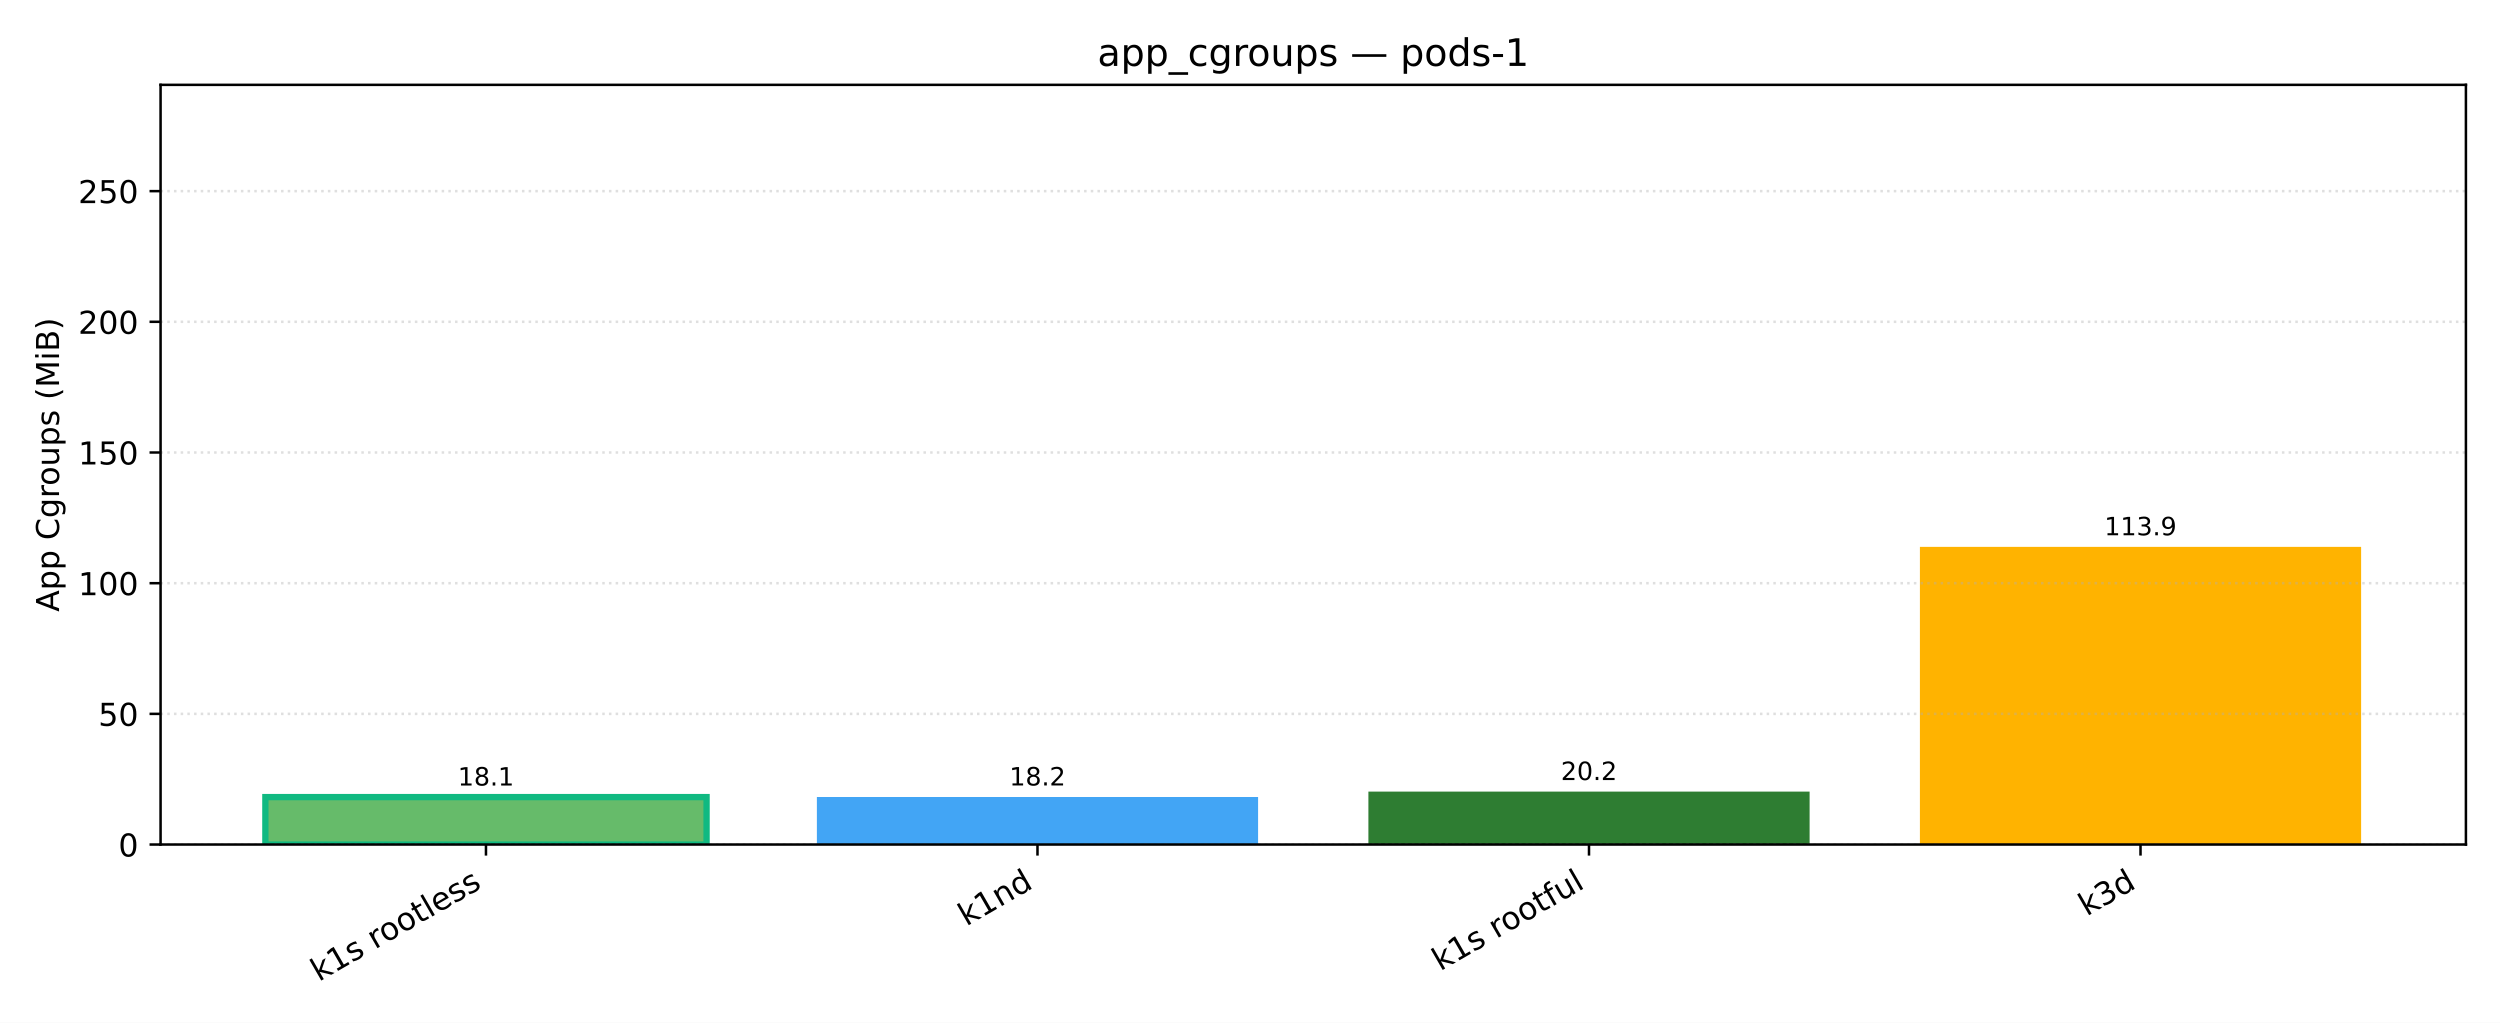
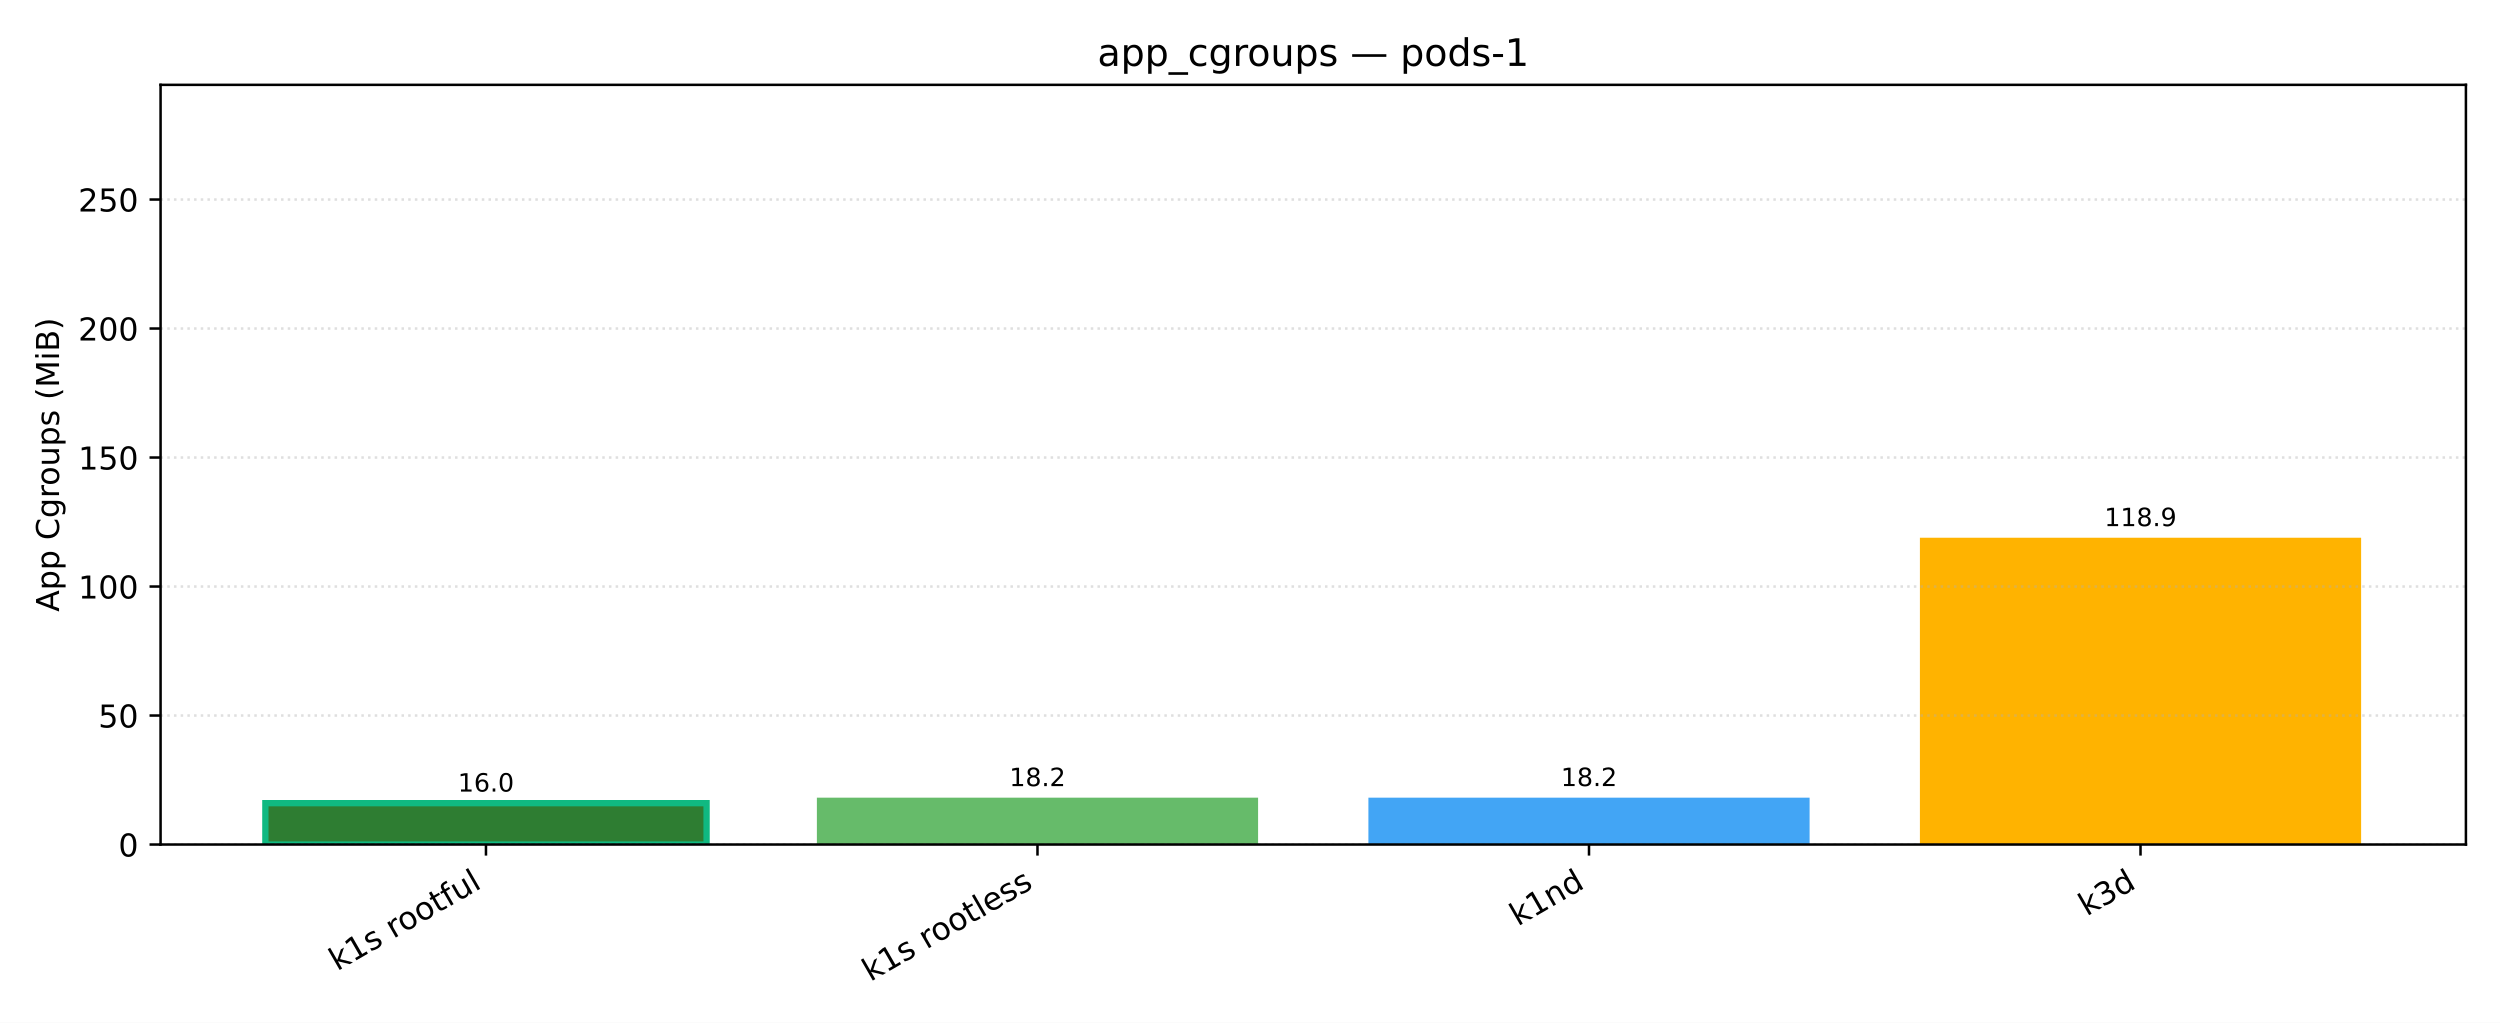
<svg xmlns="http://www.w3.org/2000/svg" xmlns:xlink="http://www.w3.org/1999/xlink" width="792pt" height="324pt" viewBox="0 0 792 324" version="1.1">
  <defs>
    <style type="text/css">*{stroke-linejoin: round; stroke-linecap: butt}</style>
  </defs>
  <g id="figure_1">
    <g id="patch_1">
      <path d="M 0 324  L 792 324  L 792 0  L 0 0  z " style="fill: #ffffff" />
    </g>
    <g id="axes_1">
      <g id="patch_2">
        <path d="M 50.87 267.545  L 781.2 267.545  L 781.2 26.88  L 50.87 26.88  z " style="fill: #ffffff" />
      </g>
      <g id="patch_3">
-         <path d="M 84.067 267.545  L 223.843 267.545  L 223.843 252.519  L 84.067 252.519  z " clip-path="url(#p96ff6d9a04)" style="fill: #66bb6a; stroke: #10b981; stroke-width: 2; stroke-linejoin: miter" />
+         <path d="M 84.067 267.545  L 223.843 267.545  L 223.843 254.436  L 84.067 254.436  z " clip-path="url(#p148381e98f)" style="fill: #2e7d32; stroke: #10b981; stroke-width: 2; stroke-linejoin: miter" />
      </g>
      <g id="patch_4">
-         <path d="M 258.787 267.545  L 398.563 267.545  L 398.563 252.5  L 258.787 252.5  z " clip-path="url(#p96ff6d9a04)" style="fill: #42a5f5" />
+         <path d="M 258.787 267.545  L 398.563 267.545  L 398.563 252.709  L 258.787 252.709  z " clip-path="url(#p148381e98f)" style="fill: #66bb6a" />
      </g>
      <g id="patch_5">
-         <path d="M 433.507 267.545  L 573.283 267.545  L 573.283 250.783  L 433.507 250.783  z " clip-path="url(#p96ff6d9a04)" style="fill: #2e7d32" />
+         <path d="M 433.507 267.545  L 573.283 267.545  L 573.283 252.693  L 433.507 252.693  z " clip-path="url(#p148381e98f)" style="fill: #42a5f5" />
      </g>
      <g id="patch_6">
-         <path d="M 608.227 267.545  L 748.003 267.545  L 748.003 173.246  L 608.227 173.246  z " clip-path="url(#p96ff6d9a04)" style="fill: #ffb300" />
+         <path d="M 608.227 267.545  L 748.003 267.545  L 748.003 170.344  L 608.227 170.344  z " clip-path="url(#p148381e98f)" style="fill: #ffb300" />
      </g>
      <g id="matplotlib.axis_1">
        <g id="xtick_1">
          <g id="line2d_1">
            <defs>
-               <path id="m97e9319b58" d="M 0 0  L 0 3.5  " style="stroke: #000000; stroke-width: 0.8" />
+               <path id="m6d80a4c793" d="M 0 0  L 0 3.5  " style="stroke: #000000; stroke-width: 0.8" />
            </defs>
            <g>
-               <use xlink:href="#m97e9319b58" x="153.955" y="267.545" style="stroke: #000000; stroke-width: 0.8" />
+               <use xlink:href="#m6d80a4c793" x="153.955" y="267.545" style="stroke: #000000; stroke-width: 0.8" />
            </g>
          </g>
          <g id="text_1">
-             <g transform="translate(101.0103 311.0931) rotate(-30) scale(0.1 -0.1)">
+             <g transform="translate(106.8249 307.7361) rotate(-30) scale(0.1 -0.1)">
              <defs>
                <path id="DejaVuSans-6b" d="M 581 4863  L 1159 4863  L 1159 1991  L 2875 3500  L 3609 3500  L 1753 1863  L 3688 0  L 2938 0  L 1159 1709  L 1159 0  L 581 0  L 581 4863  z " transform="scale(0.015625)" />
                <path id="DejaVuSans-31" d="M 794 531  L 1825 531  L 1825 4091  L 703 3866  L 703 4441  L 1819 4666  L 2450 4666  L 2450 531  L 3481 531  L 3481 0  L 794 0  L 794 531  z " transform="scale(0.015625)" />
                <path id="DejaVuSans-73" d="M 2834 3397  L 2834 2853  Q 2591 2978 2328 3040  Q 2066 3103 1784 3103  Q 1356 3103 1142 2972  Q 928 2841 928 2578  Q 928 2378 1081 2264  Q 1234 2150 1697 2047  L 1894 2003  Q 2506 1872 2764 1633  Q 3022 1394 3022 966  Q 3022 478 2636 193  Q 2250 -91 1575 -91  Q 1294 -91 989 -36  Q 684 19 347 128  L 347 722  Q 666 556 975 473  Q 1284 391 1588 391  Q 1994 391 2212 530  Q 2431 669 2431 922  Q 2431 1156 2273 1281  Q 2116 1406 1581 1522  L 1381 1569  Q 847 1681 609 1914  Q 372 2147 372 2553  Q 372 3047 722 3315  Q 1072 3584 1716 3584  Q 2034 3584 2315 3537  Q 2597 3491 2834 3397  z " transform="scale(0.015625)" />
                <path id="DejaVuSans-20" transform="scale(0.015625)" />
                <path id="DejaVuSans-72" d="M 2631 2963  Q 2534 3019 2420 3045  Q 2306 3072 2169 3072  Q 1681 3072 1420 2755  Q 1159 2438 1159 1844  L 1159 0  L 581 0  L 581 3500  L 1159 3500  L 1159 2956  Q 1341 3275 1631 3429  Q 1922 3584 2338 3584  Q 2397 3584 2469 3576  Q 2541 3569 2628 3553  L 2631 2963  z " transform="scale(0.015625)" />
                <path id="DejaVuSans-6f" d="M 1959 3097  Q 1497 3097 1228 2736  Q 959 2375 959 1747  Q 959 1119 1226 758  Q 1494 397 1959 397  Q 2419 397 2687 759  Q 2956 1122 2956 1747  Q 2956 2369 2687 2733  Q 2419 3097 1959 3097  z M 1959 3584  Q 2709 3584 3137 3096  Q 3566 2609 3566 1747  Q 3566 888 3137 398  Q 2709 -91 1959 -91  Q 1206 -91 779 398  Q 353 888 353 1747  Q 353 2609 779 3096  Q 1206 3584 1959 3584  z " transform="scale(0.015625)" />
                <path id="DejaVuSans-74" d="M 1172 4494  L 1172 3500  L 2356 3500  L 2356 3053  L 1172 3053  L 1172 1153  Q 1172 725 1289 603  Q 1406 481 1766 481  L 2356 481  L 2356 0  L 1766 0  Q 1100 0 847 248  Q 594 497 594 1153  L 594 3053  L 172 3053  L 172 3500  L 594 3500  L 594 4494  L 1172 4494  z " transform="scale(0.015625)" />
+                 <path id="DejaVuSans-66" d="M 2375 4863  L 2375 4384  L 1825 4384  Q 1516 4384 1395 4259  Q 1275 4134 1275 3809  L 1275 3500  L 2222 3500  L 2222 3053  L 1275 3053  L 1275 0  L 697 0  L 697 3053  L 147 3053  L 147 3500  L 697 3500  L 697 3744  Q 697 4328 969 4595  Q 1241 4863 1831 4863  L 2375 4863  z " transform="scale(0.015625)" />
+                 <path id="DejaVuSans-75" d="M 544 1381  L 544 3500  L 1119 3500  L 1119 1403  Q 1119 906 1312 657  Q 1506 409 1894 409  Q 2359 409 2629 706  Q 2900 1003 2900 1516  L 2900 3500  L 3475 3500  L 3475 0  L 2900 0  L 2900 538  Q 2691 219 2414 64  Q 2138 -91 1772 -91  Q 1169 -91 856 284  Q 544 659 544 1381  z M 1991 3584  L 1991 3584  z " transform="scale(0.015625)" />
                <path id="DejaVuSans-6c" d="M 603 4863  L 1178 4863  L 1178 0  L 603 0  L 603 4863  z " transform="scale(0.015625)" />
+               </defs>
+               <use xlink:href="#DejaVuSans-6b" />
+               <use xlink:href="#DejaVuSans-31" transform="translate(57.91016 0)" />
+               <use xlink:href="#DejaVuSans-73" transform="translate(121.5332 0)" />
+               <use xlink:href="#DejaVuSans-20" transform="translate(173.6328 0)" />
+               <use xlink:href="#DejaVuSans-72" transform="translate(205.4199 0)" />
+               <use xlink:href="#DejaVuSans-6f" transform="translate(244.2832 0)" />
+               <use xlink:href="#DejaVuSans-6f" transform="translate(305.4648 0)" />
+               <use xlink:href="#DejaVuSans-74" transform="translate(366.6465 0)" />
+               <use xlink:href="#DejaVuSans-66" transform="translate(405.8555 0)" />
+               <use xlink:href="#DejaVuSans-75" transform="translate(441.0605 0)" />
+               <use xlink:href="#DejaVuSans-6c" transform="translate(504.4395 0)" />
+             </g>
+           </g>
+         </g>
+         <g id="xtick_2">
+           <g id="line2d_2">
+             <g>
+               <use xlink:href="#m6d80a4c793" x="328.675" y="267.545" style="stroke: #000000; stroke-width: 0.8" />
+             </g>
+           </g>
+           <g id="text_2">
+             <g transform="translate(275.7304 311.0931) rotate(-30) scale(0.1 -0.1)">
+               <defs>
                <path id="DejaVuSans-65" d="M 3597 1894  L 3597 1613  L 953 1613  Q 991 1019 1311 708  Q 1631 397 2203 397  Q 2534 397 2845 478  Q 3156 559 3463 722  L 3463 178  Q 3153 47 2828 -22  Q 2503 -91 2169 -91  Q 1331 -91 842 396  Q 353 884 353 1716  Q 353 2575 817 3079  Q 1281 3584 2069 3584  Q 2775 3584 3186 3129  Q 3597 2675 3597 1894  z M 3022 2063  Q 3016 2534 2758 2815  Q 2500 3097 2075 3097  Q 1594 3097 1305 2825  Q 1016 2553 972 2059  L 3022 2063  z " transform="scale(0.015625)" />
              </defs>
              <use xlink:href="#DejaVuSans-6b" />
              <use xlink:href="#DejaVuSans-31" transform="translate(57.91016 0)" />
              <use xlink:href="#DejaVuSans-73" transform="translate(121.5332 0)" />
              <use xlink:href="#DejaVuSans-20" transform="translate(173.6328 0)" />
              <use xlink:href="#DejaVuSans-72" transform="translate(205.4199 0)" />
              <use xlink:href="#DejaVuSans-6f" transform="translate(244.2832 0)" />
              <use xlink:href="#DejaVuSans-6f" transform="translate(305.4648 0)" />
              <use xlink:href="#DejaVuSans-74" transform="translate(366.6465 0)" />
              <use xlink:href="#DejaVuSans-6c" transform="translate(405.8555 0)" />
              <use xlink:href="#DejaVuSans-65" transform="translate(433.6387 0)" />
              <use xlink:href="#DejaVuSans-73" transform="translate(495.1621 0)" />
              <use xlink:href="#DejaVuSans-73" transform="translate(547.2617 0)" />
            </g>
          </g>
        </g>
-         <g id="xtick_2">
-           <g id="line2d_2">
-             <g>
-               <use xlink:href="#m97e9319b58" x="328.675" y="267.545" style="stroke: #000000; stroke-width: 0.8" />
-             </g>
-           </g>
-           <g id="text_2">
-             <g transform="translate(306.1238 293.5454) rotate(-30) scale(0.1 -0.1)">
+         <g id="xtick_3">
+           <g id="line2d_3">
+             <g>
+               <use xlink:href="#m6d80a4c793" x="503.395" y="267.545" style="stroke: #000000; stroke-width: 0.8" />
+             </g>
+           </g>
+           <g id="text_3">
+             <g transform="translate(480.8439 293.5454) rotate(-30) scale(0.1 -0.1)">
              <defs>
                <path id="DejaVuSans-6e" d="M 3513 2113  L 3513 0  L 2938 0  L 2938 2094  Q 2938 2591 2744 2837  Q 2550 3084 2163 3084  Q 1697 3084 1428 2787  Q 1159 2491 1159 1978  L 1159 0  L 581 0  L 581 3500  L 1159 3500  L 1159 2956  Q 1366 3272 1645 3428  Q 1925 3584 2291 3584  Q 2894 3584 3203 3211  Q 3513 2838 3513 2113  z " transform="scale(0.015625)" />
                <path id="DejaVuSans-64" d="M 2906 2969  L 2906 4863  L 3481 4863  L 3481 0  L 2906 0  L 2906 525  Q 2725 213 2448 61  Q 2172 -91 1784 -91  Q 1150 -91 751 415  Q 353 922 353 1747  Q 353 2572 751 3078  Q 1150 3584 1784 3584  Q 2172 3584 2448 3432  Q 2725 3281 2906 2969  z M 947 1747  Q 947 1113 1208 752  Q 1469 391 1925 391  Q 2381 391 2643 752  Q 2906 1113 2906 1747  Q 2906 2381 2643 2742  Q 2381 3103 1925 3103  Q 1469 3103 1208 2742  Q 947 2381 947 1747  z " transform="scale(0.015625)" />
              </defs>
              <use xlink:href="#DejaVuSans-6b" />
              <use xlink:href="#DejaVuSans-31" transform="translate(57.91016 0)" />
              <use xlink:href="#DejaVuSans-6e" transform="translate(121.5332 0)" />
              <use xlink:href="#DejaVuSans-64" transform="translate(184.9121 0)" />
            </g>
          </g>
        </g>
-         <g id="xtick_3">
-           <g id="line2d_3">
-             <g>
-               <use xlink:href="#m97e9319b58" x="503.395" y="267.545" style="stroke: #000000; stroke-width: 0.8" />
-             </g>
-           </g>
-           <g id="text_3">
-             <g transform="translate(456.2651 307.7361) rotate(-30) scale(0.1 -0.1)">
-               <defs>
-                 <path id="DejaVuSans-66" d="M 2375 4863  L 2375 4384  L 1825 4384  Q 1516 4384 1395 4259  Q 1275 4134 1275 3809  L 1275 3500  L 2222 3500  L 2222 3053  L 1275 3053  L 1275 0  L 697 0  L 697 3053  L 147 3053  L 147 3500  L 697 3500  L 697 3744  Q 697 4328 969 4595  Q 1241 4863 1831 4863  L 2375 4863  z " transform="scale(0.015625)" />
-                 <path id="DejaVuSans-75" d="M 544 1381  L 544 3500  L 1119 3500  L 1119 1403  Q 1119 906 1312 657  Q 1506 409 1894 409  Q 2359 409 2629 706  Q 2900 1003 2900 1516  L 2900 3500  L 3475 3500  L 3475 0  L 2900 0  L 2900 538  Q 2691 219 2414 64  Q 2138 -91 1772 -91  Q 1169 -91 856 284  Q 544 659 544 1381  z M 1991 3584  L 1991 3584  z " transform="scale(0.015625)" />
-               </defs>
-               <use xlink:href="#DejaVuSans-6b" />
-               <use xlink:href="#DejaVuSans-31" transform="translate(57.91016 0)" />
-               <use xlink:href="#DejaVuSans-73" transform="translate(121.5332 0)" />
-               <use xlink:href="#DejaVuSans-20" transform="translate(173.6328 0)" />
-               <use xlink:href="#DejaVuSans-72" transform="translate(205.4199 0)" />
-               <use xlink:href="#DejaVuSans-6f" transform="translate(244.2832 0)" />
-               <use xlink:href="#DejaVuSans-6f" transform="translate(305.4648 0)" />
-               <use xlink:href="#DejaVuSans-74" transform="translate(366.6465 0)" />
-               <use xlink:href="#DejaVuSans-66" transform="translate(405.8555 0)" />
-               <use xlink:href="#DejaVuSans-75" transform="translate(441.0605 0)" />
-               <use xlink:href="#DejaVuSans-6c" transform="translate(504.4395 0)" />
-             </g>
-           </g>
-         </g>
        <g id="xtick_4">
          <g id="line2d_4">
            <g>
-               <use xlink:href="#m97e9319b58" x="678.115" y="267.545" style="stroke: #000000; stroke-width: 0.8" />
+               <use xlink:href="#m6d80a4c793" x="678.115" y="267.545" style="stroke: #000000; stroke-width: 0.8" />
            </g>
          </g>
          <g id="text_4">
            <g transform="translate(661.0525 290.3767) rotate(-30) scale(0.1 -0.1)">
              <defs>
                <path id="DejaVuSans-33" d="M 2597 2516  Q 3050 2419 3304 2112  Q 3559 1806 3559 1356  Q 3559 666 3084 287  Q 2609 -91 1734 -91  Q 1441 -91 1130 -33  Q 819 25 488 141  L 488 750  Q 750 597 1062 519  Q 1375 441 1716 441  Q 2309 441 2620 675  Q 2931 909 2931 1356  Q 2931 1769 2642 2001  Q 2353 2234 1838 2234  L 1294 2234  L 1294 2753  L 1863 2753  Q 2328 2753 2575 2939  Q 2822 3125 2822 3475  Q 2822 3834 2567 4026  Q 2313 4219 1838 4219  Q 1578 4219 1281 4162  Q 984 4106 628 3988  L 628 4550  Q 988 4650 1302 4700  Q 1616 4750 1894 4750  Q 2613 4750 3031 4423  Q 3450 4097 3450 3541  Q 3450 3153 3228 2886  Q 3006 2619 2597 2516  z " transform="scale(0.015625)" />
              </defs>
              <use xlink:href="#DejaVuSans-6b" />
              <use xlink:href="#DejaVuSans-33" transform="translate(57.91016 0)" />
              <use xlink:href="#DejaVuSans-64" transform="translate(121.5332 0)" />
            </g>
          </g>
        </g>
      </g>
      <g id="matplotlib.axis_2">
        <g id="ytick_1">
          <g id="line2d_5">
-             <path d="M 50.87 267.545  L 781.2 267.545  " clip-path="url(#p96ff6d9a04)" style="fill: none; stroke-dasharray: 0.8,1.32; stroke-dashoffset: 0; stroke: #b0b0b0; stroke-opacity: 0.4; stroke-width: 0.8" />
+             <path d="M 50.87 267.545  L 781.2 267.545  " clip-path="url(#p148381e98f)" style="fill: none; stroke-dasharray: 0.8,1.32; stroke-dashoffset: 0; stroke: #b0b0b0; stroke-opacity: 0.4; stroke-width: 0.8" />
          </g>
          <g id="line2d_6">
            <defs>
-               <path id="mf920e946e0" d="M 0 0  L -3.5 0  " style="stroke: #000000; stroke-width: 0.8" />
+               <path id="m295542c8af" d="M 0 0  L -3.5 0  " style="stroke: #000000; stroke-width: 0.8" />
            </defs>
            <g>
-               <use xlink:href="#mf920e946e0" x="50.87" y="267.545" style="stroke: #000000; stroke-width: 0.8" />
+               <use xlink:href="#m295542c8af" x="50.87" y="267.545" style="stroke: #000000; stroke-width: 0.8" />
            </g>
          </g>
          <g id="text_5">
            <g transform="translate(37.5075 271.3447) scale(0.1 -0.1)">
              <defs>
                <path id="DejaVuSans-30" d="M 2034 4250  Q 1547 4250 1301 3770  Q 1056 3291 1056 2328  Q 1056 1369 1301 889  Q 1547 409 2034 409  Q 2525 409 2770 889  Q 3016 1369 3016 2328  Q 3016 3291 2770 3770  Q 2525 4250 2034 4250  z M 2034 4750  Q 2819 4750 3233 4129  Q 3647 3509 3647 2328  Q 3647 1150 3233 529  Q 2819 -91 2034 -91  Q 1250 -91 836 529  Q 422 1150 422 2328  Q 422 3509 836 4129  Q 1250 4750 2034 4750  z " transform="scale(0.015625)" />
              </defs>
              <use xlink:href="#DejaVuSans-30" />
            </g>
          </g>
        </g>
        <g id="ytick_2">
          <g id="line2d_7">
-             <path d="M 50.87 226.148  L 781.2 226.148  " clip-path="url(#p96ff6d9a04)" style="fill: none; stroke-dasharray: 0.8,1.32; stroke-dashoffset: 0; stroke: #b0b0b0; stroke-opacity: 0.4; stroke-width: 0.8" />
+             <path d="M 50.87 226.678  L 781.2 226.678  " clip-path="url(#p148381e98f)" style="fill: none; stroke-dasharray: 0.8,1.32; stroke-dashoffset: 0; stroke: #b0b0b0; stroke-opacity: 0.4; stroke-width: 0.8" />
          </g>
          <g id="line2d_8">
            <g>
-               <use xlink:href="#mf920e946e0" x="50.87" y="226.148" style="stroke: #000000; stroke-width: 0.8" />
+               <use xlink:href="#m295542c8af" x="50.87" y="226.678" style="stroke: #000000; stroke-width: 0.8" />
            </g>
          </g>
          <g id="text_6">
-             <g transform="translate(31.145 229.9471) scale(0.1 -0.1)">
+             <g transform="translate(31.145 230.4771) scale(0.1 -0.1)">
              <defs>
                <path id="DejaVuSans-35" d="M 691 4666  L 3169 4666  L 3169 4134  L 1269 4134  L 1269 2991  Q 1406 3038 1543 3061  Q 1681 3084 1819 3084  Q 2600 3084 3056 2656  Q 3513 2228 3513 1497  Q 3513 744 3044 326  Q 2575 -91 1722 -91  Q 1428 -91 1123 -41  Q 819 9 494 109  L 494 744  Q 775 591 1075 516  Q 1375 441 1709 441  Q 2250 441 2565 725  Q 2881 1009 2881 1497  Q 2881 1984 2565 2268  Q 2250 2553 1709 2553  Q 1456 2553 1204 2497  Q 953 2441 691 2322  L 691 4666  z " transform="scale(0.015625)" />
              </defs>
              <use xlink:href="#DejaVuSans-35" />
              <use xlink:href="#DejaVuSans-30" transform="translate(63.62305 0)" />
            </g>
          </g>
        </g>
        <g id="ytick_3">
          <g id="line2d_9">
-             <path d="M 50.87 184.75  L 781.2 184.75  " clip-path="url(#p96ff6d9a04)" style="fill: none; stroke-dasharray: 0.8,1.32; stroke-dashoffset: 0; stroke: #b0b0b0; stroke-opacity: 0.4; stroke-width: 0.8" />
+             <path d="M 50.87 185.81  L 781.2 185.81  " clip-path="url(#p148381e98f)" style="fill: none; stroke-dasharray: 0.8,1.32; stroke-dashoffset: 0; stroke: #b0b0b0; stroke-opacity: 0.4; stroke-width: 0.8" />
          </g>
          <g id="line2d_10">
            <g>
-               <use xlink:href="#mf920e946e0" x="50.87" y="184.75" style="stroke: #000000; stroke-width: 0.8" />
+               <use xlink:href="#m295542c8af" x="50.87" y="185.81" style="stroke: #000000; stroke-width: 0.8" />
            </g>
          </g>
          <g id="text_7">
-             <g transform="translate(24.7825 188.5495) scale(0.1 -0.1)">
+             <g transform="translate(24.7825 189.6095) scale(0.1 -0.1)">
              <use xlink:href="#DejaVuSans-31" />
              <use xlink:href="#DejaVuSans-30" transform="translate(63.62305 0)" />
              <use xlink:href="#DejaVuSans-30" transform="translate(127.2461 0)" />
            </g>
          </g>
        </g>
        <g id="ytick_4">
          <g id="line2d_11">
-             <path d="M 50.87 143.353  L 781.2 143.353  " clip-path="url(#p96ff6d9a04)" style="fill: none; stroke-dasharray: 0.8,1.32; stroke-dashoffset: 0; stroke: #b0b0b0; stroke-opacity: 0.4; stroke-width: 0.8" />
+             <path d="M 50.87 144.943  L 781.2 144.943  " clip-path="url(#p148381e98f)" style="fill: none; stroke-dasharray: 0.8,1.32; stroke-dashoffset: 0; stroke: #b0b0b0; stroke-opacity: 0.4; stroke-width: 0.8" />
          </g>
          <g id="line2d_12">
            <g>
-               <use xlink:href="#mf920e946e0" x="50.87" y="143.353" style="stroke: #000000; stroke-width: 0.8" />
+               <use xlink:href="#m295542c8af" x="50.87" y="144.943" style="stroke: #000000; stroke-width: 0.8" />
            </g>
          </g>
          <g id="text_8">
-             <g transform="translate(24.7825 147.1519) scale(0.1 -0.1)">
+             <g transform="translate(24.7825 148.7419) scale(0.1 -0.1)">
              <use xlink:href="#DejaVuSans-31" />
              <use xlink:href="#DejaVuSans-35" transform="translate(63.62305 0)" />
              <use xlink:href="#DejaVuSans-30" transform="translate(127.2461 0)" />
            </g>
          </g>
        </g>
        <g id="ytick_5">
          <g id="line2d_13">
-             <path d="M 50.87 101.955  L 781.2 101.955  " clip-path="url(#p96ff6d9a04)" style="fill: none; stroke-dasharray: 0.8,1.32; stroke-dashoffset: 0; stroke: #b0b0b0; stroke-opacity: 0.4; stroke-width: 0.8" />
+             <path d="M 50.87 104.075  L 781.2 104.075  " clip-path="url(#p148381e98f)" style="fill: none; stroke-dasharray: 0.8,1.32; stroke-dashoffset: 0; stroke: #b0b0b0; stroke-opacity: 0.4; stroke-width: 0.8" />
          </g>
          <g id="line2d_14">
            <g>
-               <use xlink:href="#mf920e946e0" x="50.87" y="101.955" style="stroke: #000000; stroke-width: 0.8" />
+               <use xlink:href="#m295542c8af" x="50.87" y="104.075" style="stroke: #000000; stroke-width: 0.8" />
            </g>
          </g>
          <g id="text_9">
-             <g transform="translate(24.7825 105.7544) scale(0.1 -0.1)">
+             <g transform="translate(24.7825 107.8743) scale(0.1 -0.1)">
              <defs>
                <path id="DejaVuSans-32" d="M 1228 531  L 3431 531  L 3431 0  L 469 0  L 469 531  Q 828 903 1448 1529  Q 2069 2156 2228 2338  Q 2531 2678 2651 2914  Q 2772 3150 2772 3378  Q 2772 3750 2511 3984  Q 2250 4219 1831 4219  Q 1534 4219 1204 4116  Q 875 4013 500 3803  L 500 4441  Q 881 4594 1212 4672  Q 1544 4750 1819 4750  Q 2544 4750 2975 4387  Q 3406 4025 3406 3419  Q 3406 3131 3298 2873  Q 3191 2616 2906 2266  Q 2828 2175 2409 1742  Q 1991 1309 1228 531  z " transform="scale(0.015625)" />
              </defs>
              <use xlink:href="#DejaVuSans-32" />
              <use xlink:href="#DejaVuSans-30" transform="translate(63.62305 0)" />
              <use xlink:href="#DejaVuSans-30" transform="translate(127.2461 0)" />
            </g>
          </g>
        </g>
        <g id="ytick_6">
          <g id="line2d_15">
-             <path d="M 50.87 60.558  L 781.2 60.558  " clip-path="url(#p96ff6d9a04)" style="fill: none; stroke-dasharray: 0.8,1.32; stroke-dashoffset: 0; stroke: #b0b0b0; stroke-opacity: 0.4; stroke-width: 0.8" />
+             <path d="M 50.87 63.207  L 781.2 63.207  " clip-path="url(#p148381e98f)" style="fill: none; stroke-dasharray: 0.8,1.32; stroke-dashoffset: 0; stroke: #b0b0b0; stroke-opacity: 0.4; stroke-width: 0.8" />
          </g>
          <g id="line2d_16">
            <g>
-               <use xlink:href="#mf920e946e0" x="50.87" y="60.558" style="stroke: #000000; stroke-width: 0.8" />
+               <use xlink:href="#m295542c8af" x="50.87" y="63.207" style="stroke: #000000; stroke-width: 0.8" />
            </g>
          </g>
          <g id="text_10">
-             <g transform="translate(24.7825 64.3568) scale(0.1 -0.1)">
+             <g transform="translate(24.7825 67.00668) scale(0.1 -0.1)">
              <use xlink:href="#DejaVuSans-32" />
              <use xlink:href="#DejaVuSans-35" transform="translate(63.62305 0)" />
              <use xlink:href="#DejaVuSans-30" transform="translate(127.2461 0)" />
            </g>
          </g>
        </g>
        <g id="text_11">
          <g transform="translate(18.70281 193.8104) rotate(-90) scale(0.1 -0.1)">
            <defs>
              <path id="DejaVuSans-41" d="M 2188 4044  L 1331 1722  L 3047 1722  L 2188 4044  z M 1831 4666  L 2547 4666  L 4325 0  L 3669 0  L 3244 1197  L 1141 1197  L 716 0  L 50 0  L 1831 4666  z " transform="scale(0.015625)" />
              <path id="DejaVuSans-70" d="M 1159 525  L 1159 -1331  L 581 -1331  L 581 3500  L 1159 3500  L 1159 2969  Q 1341 3281 1617 3432  Q 1894 3584 2278 3584  Q 2916 3584 3314 3078  Q 3713 2572 3713 1747  Q 3713 922 3314 415  Q 2916 -91 2278 -91  Q 1894 -91 1617 61  Q 1341 213 1159 525  z M 3116 1747  Q 3116 2381 2855 2742  Q 2594 3103 2138 3103  Q 1681 3103 1420 2742  Q 1159 2381 1159 1747  Q 1159 1113 1420 752  Q 1681 391 2138 391  Q 2594 391 2855 752  Q 3116 1113 3116 1747  z " transform="scale(0.015625)" />
              <path id="DejaVuSans-43" d="M 4122 4306  L 4122 3641  Q 3803 3938 3442 4084  Q 3081 4231 2675 4231  Q 1875 4231 1450 3742  Q 1025 3253 1025 2328  Q 1025 1406 1450 917  Q 1875 428 2675 428  Q 3081 428 3442 575  Q 3803 722 4122 1019  L 4122 359  Q 3791 134 3420 21  Q 3050 -91 2638 -91  Q 1578 -91 968 557  Q 359 1206 359 2328  Q 359 3453 968 4101  Q 1578 4750 2638 4750  Q 3056 4750 3426 4639  Q 3797 4528 4122 4306  z " transform="scale(0.015625)" />
              <path id="DejaVuSans-67" d="M 2906 1791  Q 2906 2416 2648 2759  Q 2391 3103 1925 3103  Q 1463 3103 1205 2759  Q 947 2416 947 1791  Q 947 1169 1205 825  Q 1463 481 1925 481  Q 2391 481 2648 825  Q 2906 1169 2906 1791  z M 3481 434  Q 3481 -459 3084 -895  Q 2688 -1331 1869 -1331  Q 1566 -1331 1297 -1286  Q 1028 -1241 775 -1147  L 775 -588  Q 1028 -725 1275 -790  Q 1522 -856 1778 -856  Q 2344 -856 2625 -561  Q 2906 -266 2906 331  L 2906 616  Q 2728 306 2450 153  Q 2172 0 1784 0  Q 1141 0 747 490  Q 353 981 353 1791  Q 353 2603 747 3093  Q 1141 3584 1784 3584  Q 2172 3584 2450 3431  Q 2728 3278 2906 2969  L 2906 3500  L 3481 3500  L 3481 434  z " transform="scale(0.015625)" />
              <path id="DejaVuSans-28" d="M 1984 4856  Q 1566 4138 1362 3434  Q 1159 2731 1159 2009  Q 1159 1288 1364 580  Q 1569 -128 1984 -844  L 1484 -844  Q 1016 -109 783 600  Q 550 1309 550 2009  Q 550 2706 781 3412  Q 1013 4119 1484 4856  L 1984 4856  z " transform="scale(0.015625)" />
              <path id="DejaVuSans-4d" d="M 628 4666  L 1569 4666  L 2759 1491  L 3956 4666  L 4897 4666  L 4897 0  L 4281 0  L 4281 4097  L 3078 897  L 2444 897  L 1241 4097  L 1241 0  L 628 0  L 628 4666  z " transform="scale(0.015625)" />
              <path id="DejaVuSans-69" d="M 603 3500  L 1178 3500  L 1178 0  L 603 0  L 603 3500  z M 603 4863  L 1178 4863  L 1178 4134  L 603 4134  L 603 4863  z " transform="scale(0.015625)" />
              <path id="DejaVuSans-42" d="M 1259 2228  L 1259 519  L 2272 519  Q 2781 519 3026 730  Q 3272 941 3272 1375  Q 3272 1813 3026 2020  Q 2781 2228 2272 2228  L 1259 2228  z M 1259 4147  L 1259 2741  L 2194 2741  Q 2656 2741 2882 2914  Q 3109 3088 3109 3444  Q 3109 3797 2882 3972  Q 2656 4147 2194 4147  L 1259 4147  z M 628 4666  L 2241 4666  Q 2963 4666 3353 4366  Q 3744 4066 3744 3513  Q 3744 3084 3544 2831  Q 3344 2578 2956 2516  Q 3422 2416 3680 2098  Q 3938 1781 3938 1306  Q 3938 681 3513 340  Q 3088 0 2303 0  L 628 0  L 628 4666  z " transform="scale(0.015625)" />
              <path id="DejaVuSans-29" d="M 513 4856  L 1013 4856  Q 1481 4119 1714 3412  Q 1947 2706 1947 2009  Q 1947 1309 1714 600  Q 1481 -109 1013 -844  L 513 -844  Q 928 -128 1133 580  Q 1338 1288 1338 2009  Q 1338 2731 1133 3434  Q 928 4138 513 4856  z " transform="scale(0.015625)" />
            </defs>
            <use xlink:href="#DejaVuSans-41" />
            <use xlink:href="#DejaVuSans-70" transform="translate(68.4082 0)" />
            <use xlink:href="#DejaVuSans-70" transform="translate(131.8848 0)" />
            <use xlink:href="#DejaVuSans-20" transform="translate(195.3613 0)" />
            <use xlink:href="#DejaVuSans-43" transform="translate(227.1484 0)" />
            <use xlink:href="#DejaVuSans-67" transform="translate(296.9727 0)" />
            <use xlink:href="#DejaVuSans-72" transform="translate(360.4492 0)" />
            <use xlink:href="#DejaVuSans-6f" transform="translate(399.3125 0)" />
            <use xlink:href="#DejaVuSans-75" transform="translate(460.4941 0)" />
            <use xlink:href="#DejaVuSans-70" transform="translate(523.873 0)" />
            <use xlink:href="#DejaVuSans-73" transform="translate(587.3496 0)" />
            <use xlink:href="#DejaVuSans-20" transform="translate(639.4492 0)" />
            <use xlink:href="#DejaVuSans-28" transform="translate(671.2363 0)" />
            <use xlink:href="#DejaVuSans-4d" transform="translate(710.25 0)" />
            <use xlink:href="#DejaVuSans-69" transform="translate(796.5293 0)" />
            <use xlink:href="#DejaVuSans-42" transform="translate(824.3125 0)" />
            <use xlink:href="#DejaVuSans-29" transform="translate(892.916 0)" />
          </g>
        </g>
      </g>
      <g id="patch_7">
        <path d="M 50.87 267.545  L 50.87 26.88  " style="fill: none; stroke: #000000; stroke-width: 0.8; stroke-linejoin: miter; stroke-linecap: square" />
      </g>
      <g id="patch_8">
        <path d="M 781.2 267.545  L 781.2 26.88  " style="fill: none; stroke: #000000; stroke-width: 0.8; stroke-linejoin: miter; stroke-linecap: square" />
      </g>
      <g id="patch_9">
        <path d="M 50.87 267.545  L 781.2 267.545  " style="fill: none; stroke: #000000; stroke-width: 0.8; stroke-linejoin: miter; stroke-linecap: square" />
      </g>
      <g id="patch_10">
        <path d="M 50.87 26.88  L 781.2 26.88  " style="fill: none; stroke: #000000; stroke-width: 0.8; stroke-linejoin: miter; stroke-linecap: square" />
      </g>
      <g id="text_12">
-         <g transform="translate(145.0486 248.8557) scale(0.08 -0.08)">
+         <g transform="translate(145.0486 250.7722) scale(0.08 -0.08)">
+           <defs>
+             <path id="DejaVuSans-36" d="M 2113 2584  Q 1688 2584 1439 2293  Q 1191 2003 1191 1497  Q 1191 994 1439 701  Q 1688 409 2113 409  Q 2538 409 2786 701  Q 3034 994 3034 1497  Q 3034 2003 2786 2293  Q 2538 2584 2113 2584  z M 3366 4563  L 3366 3988  Q 3128 4100 2886 4159  Q 2644 4219 2406 4219  Q 1781 4219 1451 3797  Q 1122 3375 1075 2522  Q 1259 2794 1537 2939  Q 1816 3084 2150 3084  Q 2853 3084 3261 2657  Q 3669 2231 3669 1497  Q 3669 778 3244 343  Q 2819 -91 2113 -91  Q 1303 -91 875 529  Q 447 1150 447 2328  Q 447 3434 972 4092  Q 1497 4750 2381 4750  Q 2619 4750 2861 4703  Q 3103 4656 3366 4563  z " transform="scale(0.015625)" />
+             <path id="DejaVuSans-2e" d="M 684 794  L 1344 794  L 1344 0  L 684 0  L 684 794  z " transform="scale(0.015625)" />
+           </defs>
+           <use xlink:href="#DejaVuSans-31" />
+           <use xlink:href="#DejaVuSans-36" transform="translate(63.62305 0)" />
+           <use xlink:href="#DejaVuSans-2e" transform="translate(127.2461 0)" />
+           <use xlink:href="#DejaVuSans-30" transform="translate(159.0332 0)" />
+         </g>
+       </g>
+       <g id="text_13">
+         <g transform="translate(319.7687 249.0449) scale(0.08 -0.08)">
          <defs>
            <path id="DejaVuSans-38" d="M 2034 2216  Q 1584 2216 1326 1975  Q 1069 1734 1069 1313  Q 1069 891 1326 650  Q 1584 409 2034 409  Q 2484 409 2743 651  Q 3003 894 3003 1313  Q 3003 1734 2745 1975  Q 2488 2216 2034 2216  z M 1403 2484  Q 997 2584 770 2862  Q 544 3141 544 3541  Q 544 4100 942 4425  Q 1341 4750 2034 4750  Q 2731 4750 3128 4425  Q 3525 4100 3525 3541  Q 3525 3141 3298 2862  Q 3072 2584 2669 2484  Q 3125 2378 3379 2068  Q 3634 1759 3634 1313  Q 3634 634 3220 271  Q 2806 -91 2034 -91  Q 1263 -91 848 271  Q 434 634 434 1313  Q 434 1759 690 2068  Q 947 2378 1403 2484  z M 1172 3481  Q 1172 3119 1398 2916  Q 1625 2713 2034 2713  Q 2441 2713 2670 2916  Q 2900 3119 2900 3481  Q 2900 3844 2670 4047  Q 2441 4250 2034 4250  Q 1625 4250 1398 4047  Q 1172 3844 1172 3481  z " transform="scale(0.015625)" />
-             <path id="DejaVuSans-2e" d="M 684 794  L 1344 794  L 1344 0  L 684 0  L 684 794  z " transform="scale(0.015625)" />
          </defs>
          <use xlink:href="#DejaVuSans-31" />
          <use xlink:href="#DejaVuSans-38" transform="translate(63.62305 0)" />
          <use xlink:href="#DejaVuSans-2e" transform="translate(127.2461 0)" />
-           <use xlink:href="#DejaVuSans-31" transform="translate(159.0332 0)" />
-         </g>
-       </g>
-       <g id="text_13">
-         <g transform="translate(319.7687 248.8363) scale(0.08 -0.08)">
+           <use xlink:href="#DejaVuSans-32" transform="translate(159.0332 0)" />
+         </g>
+       </g>
+       <g id="text_14">
+         <g transform="translate(494.4888 249.0289) scale(0.08 -0.08)">
          <use xlink:href="#DejaVuSans-31" />
          <use xlink:href="#DejaVuSans-38" transform="translate(63.62305 0)" />
          <use xlink:href="#DejaVuSans-2e" transform="translate(127.2461 0)" />
          <use xlink:href="#DejaVuSans-32" transform="translate(159.0332 0)" />
        </g>
      </g>
-       <g id="text_14">
-         <g transform="translate(494.4888 247.1189) scale(0.08 -0.08)">
-           <use xlink:href="#DejaVuSans-32" />
-           <use xlink:href="#DejaVuSans-30" transform="translate(63.62305 0)" />
-           <use xlink:href="#DejaVuSans-2e" transform="translate(127.2461 0)" />
-           <use xlink:href="#DejaVuSans-32" transform="translate(159.0332 0)" />
-         </g>
-       </g>
      <g id="text_15">
-         <g transform="translate(666.6639 169.5826) scale(0.08 -0.08)">
+         <g transform="translate(666.6639 166.6807) scale(0.08 -0.08)">
          <defs>
            <path id="DejaVuSans-39" d="M 703 97  L 703 672  Q 941 559 1184 500  Q 1428 441 1663 441  Q 2288 441 2617 861  Q 2947 1281 2994 2138  Q 2813 1869 2534 1725  Q 2256 1581 1919 1581  Q 1219 1581 811 2004  Q 403 2428 403 3163  Q 403 3881 828 4315  Q 1253 4750 1959 4750  Q 2769 4750 3195 4129  Q 3622 3509 3622 2328  Q 3622 1225 3098 567  Q 2575 -91 1691 -91  Q 1453 -91 1209 -44  Q 966 3 703 97  z M 1959 2075  Q 2384 2075 2632 2365  Q 2881 2656 2881 3163  Q 2881 3666 2632 3958  Q 2384 4250 1959 4250  Q 1534 4250 1286 3958  Q 1038 3666 1038 3163  Q 1038 2656 1286 2365  Q 1534 2075 1959 2075  z " transform="scale(0.015625)" />
          </defs>
          <use xlink:href="#DejaVuSans-31" />
          <use xlink:href="#DejaVuSans-31" transform="translate(63.62305 0)" />
-           <use xlink:href="#DejaVuSans-33" transform="translate(127.2461 0)" />
+           <use xlink:href="#DejaVuSans-38" transform="translate(127.2461 0)" />
          <use xlink:href="#DejaVuSans-2e" transform="translate(190.8691 0)" />
          <use xlink:href="#DejaVuSans-39" transform="translate(222.6562 0)" />
        </g>
      </g>
      <g id="text_16">
        <g transform="translate(347.6809 20.88) scale(0.12 -0.12)">
          <defs>
            <path id="DejaVuSans-61" d="M 2194 1759  Q 1497 1759 1228 1600  Q 959 1441 959 1056  Q 959 750 1161 570  Q 1363 391 1709 391  Q 2188 391 2477 730  Q 2766 1069 2766 1631  L 2766 1759  L 2194 1759  z M 3341 1997  L 3341 0  L 2766 0  L 2766 531  Q 2569 213 2275 61  Q 1981 -91 1556 -91  Q 1019 -91 701 211  Q 384 513 384 1019  Q 384 1609 779 1909  Q 1175 2209 1959 2209  L 2766 2209  L 2766 2266  Q 2766 2663 2505 2880  Q 2244 3097 1772 3097  Q 1472 3097 1187 3025  Q 903 2953 641 2809  L 641 3341  Q 956 3463 1253 3523  Q 1550 3584 1831 3584  Q 2591 3584 2966 3190  Q 3341 2797 3341 1997  z " transform="scale(0.015625)" />
            <path id="DejaVuSans-5f" d="M 3263 -1063  L 3263 -1509  L -63 -1509  L -63 -1063  L 3263 -1063  z " transform="scale(0.015625)" />
            <path id="DejaVuSans-63" d="M 3122 3366  L 3122 2828  Q 2878 2963 2633 3030  Q 2388 3097 2138 3097  Q 1578 3097 1268 2742  Q 959 2388 959 1747  Q 959 1106 1268 751  Q 1578 397 2138 397  Q 2388 397 2633 464  Q 2878 531 3122 666  L 3122 134  Q 2881 22 2623 -34  Q 2366 -91 2075 -91  Q 1284 -91 818 406  Q 353 903 353 1747  Q 353 2603 823 3093  Q 1294 3584 2113 3584  Q 2378 3584 2631 3529  Q 2884 3475 3122 3366  z " transform="scale(0.015625)" />
            <path id="DejaVuSans-2014" d="M 313 1978  L 6088 1978  L 6088 1528  L 313 1528  L 313 1978  z " transform="scale(0.015625)" />
            <path id="DejaVuSans-2d" d="M 313 2009  L 1997 2009  L 1997 1497  L 313 1497  L 313 2009  z " transform="scale(0.015625)" />
          </defs>
          <use xlink:href="#DejaVuSans-61" />
          <use xlink:href="#DejaVuSans-70" transform="translate(61.2793 0)" />
          <use xlink:href="#DejaVuSans-70" transform="translate(124.7559 0)" />
          <use xlink:href="#DejaVuSans-5f" transform="translate(188.2324 0)" />
          <use xlink:href="#DejaVuSans-63" transform="translate(238.2324 0)" />
          <use xlink:href="#DejaVuSans-67" transform="translate(293.2129 0)" />
          <use xlink:href="#DejaVuSans-72" transform="translate(356.6895 0)" />
          <use xlink:href="#DejaVuSans-6f" transform="translate(395.5527 0)" />
          <use xlink:href="#DejaVuSans-75" transform="translate(456.7344 0)" />
          <use xlink:href="#DejaVuSans-70" transform="translate(520.1133 0)" />
          <use xlink:href="#DejaVuSans-73" transform="translate(583.5898 0)" />
          <use xlink:href="#DejaVuSans-20" transform="translate(635.6895 0)" />
          <use xlink:href="#DejaVuSans-2014" transform="translate(667.4766 0)" />
          <use xlink:href="#DejaVuSans-20" transform="translate(767.4766 0)" />
          <use xlink:href="#DejaVuSans-70" transform="translate(799.2637 0)" />
          <use xlink:href="#DejaVuSans-6f" transform="translate(862.7402 0)" />
          <use xlink:href="#DejaVuSans-64" transform="translate(923.9219 0)" />
          <use xlink:href="#DejaVuSans-73" transform="translate(987.3984 0)" />
          <use xlink:href="#DejaVuSans-2d" transform="translate(1039.498 0)" />
          <use xlink:href="#DejaVuSans-31" transform="translate(1075.582 0)" />
        </g>
      </g>
    </g>
  </g>
  <defs>
-     <clipPath id="p96ff6d9a04">
+     <clipPath id="p148381e98f">
      <rect x="50.87" y="26.88" width="730.33" height="240.665" />
    </clipPath>
  </defs>
</svg>
